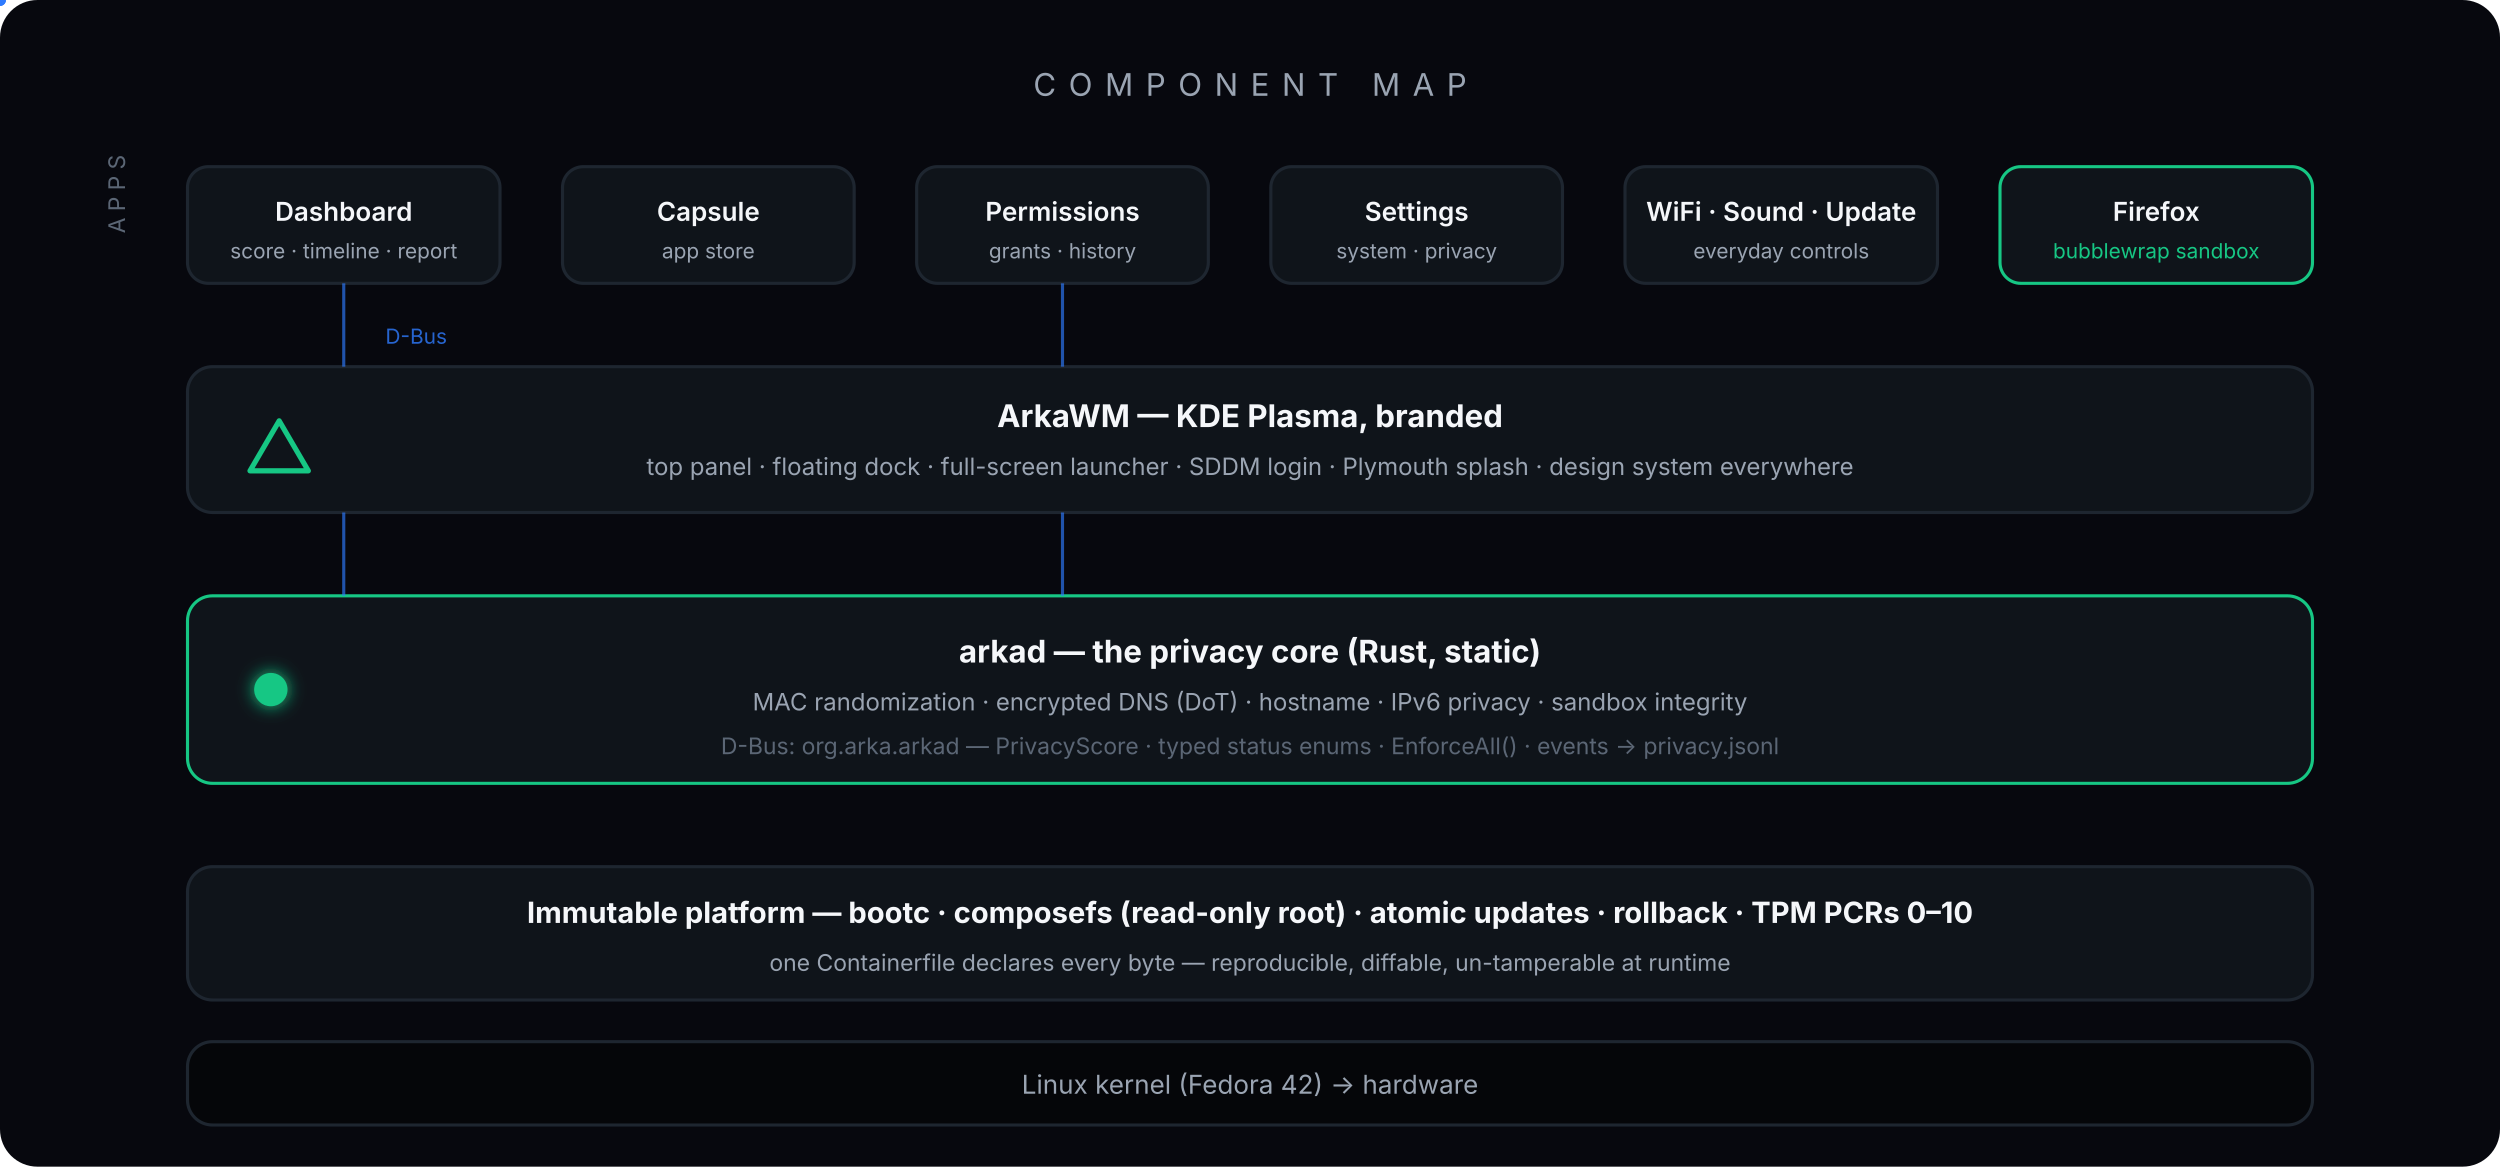
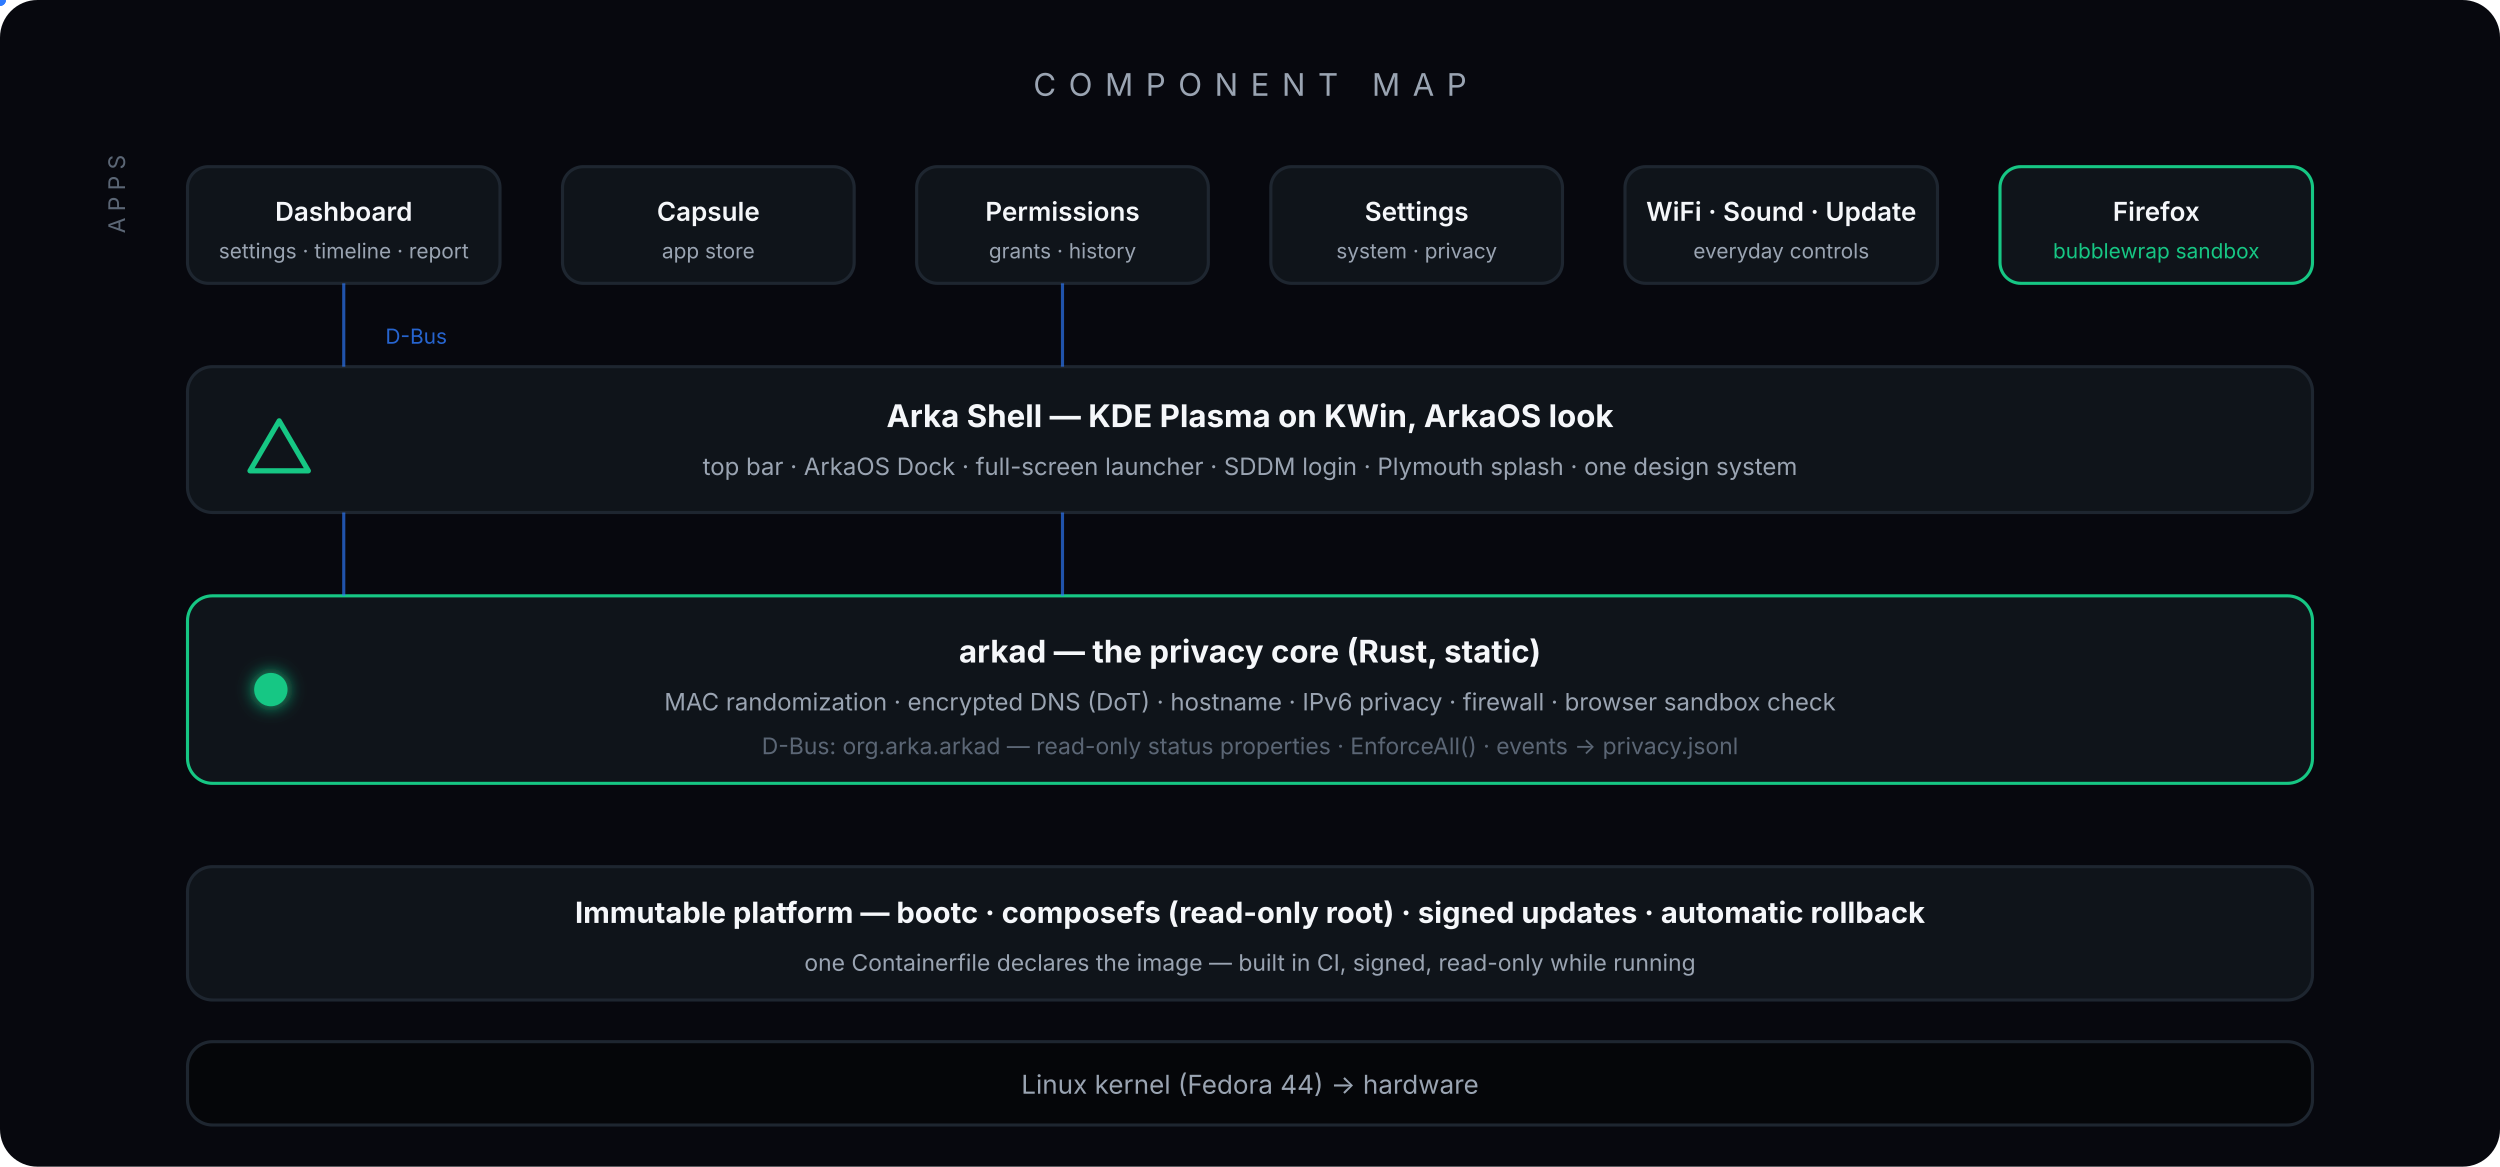
<svg xmlns="http://www.w3.org/2000/svg" width="1200" height="560" viewBox="0 0 1200 560" font-family="Inter, -apple-system, 'Segoe UI', sans-serif">
  <defs>
    <filter id="g" x="-60%" y="-60%" width="220%" height="220%">
      <feGaussianBlur stdDeviation="4" result="b" />
      <feMerge>
        <feMergeNode in="b" />
        <feMergeNode in="SourceGraphic" />
      </feMerge>
    </filter>
  </defs>
  <rect width="1200" height="560" rx="18" fill="#07080e" />
  <text x="600" y="46" text-anchor="middle" font-size="15" letter-spacing="6" fill="#9aa4b2">COMPONENT MAP</text>
  <g font-size="12.5" font-weight="600" fill="#f5f7fa" text-anchor="middle">
    <rect x="90" y="80" width="150" height="56" rx="10" fill="#0f141a" stroke="#1e2630" stroke-width="1.5" />
    <text x="165" y="106">Dashboard</text>
-     <text x="165" y="124" font-size="10" font-weight="400" fill="#9aa4b2">score · timeline · report</text>
+     <text x="165" y="124" font-size="10" font-weight="400" fill="#9aa4b2">settings · timeline · report</text>
    <rect x="270" y="80" width="140" height="56" rx="10" fill="#0f141a" stroke="#1e2630" stroke-width="1.5" />
    <text x="340" y="106">Capsule</text>
    <text x="340" y="124" font-size="10" font-weight="400" fill="#9aa4b2">app store</text>
    <rect x="440" y="80" width="140" height="56" rx="10" fill="#0f141a" stroke="#1e2630" stroke-width="1.5" />
    <text x="510" y="106">Permissions</text>
    <text x="510" y="124" font-size="10" font-weight="400" fill="#9aa4b2">grants · history</text>
    <rect x="610" y="80" width="140" height="56" rx="10" fill="#0f141a" stroke="#1e2630" stroke-width="1.5" />
    <text x="680" y="106">Settings</text>
    <text x="680" y="124" font-size="10" font-weight="400" fill="#9aa4b2">system · privacy</text>
    <rect x="780" y="80" width="150" height="56" rx="10" fill="#0f141a" stroke="#1e2630" stroke-width="1.5" />
    <text x="855" y="106">WiFi · Sound · Update</text>
    <text x="855" y="124" font-size="10" font-weight="400" fill="#9aa4b2">everyday controls</text>
    <rect x="960" y="80" width="150" height="56" rx="10" fill="#0f141a" stroke="#16c784" stroke-width="1.5" />
    <text x="1035" y="106">Firefox</text>
    <text x="1035" y="124" font-size="10" font-weight="400" fill="#16c784">bubblewrap sandbox</text>
  </g>
  <text x="60" y="112" font-size="11" letter-spacing="3" fill="#5b6675" transform="rotate(-90 60 112)">APPS</text>
  <rect x="90" y="176" width="1020" height="70" rx="12" fill="#0f141a" stroke="#1e2630" stroke-width="1.5" />
  <path d="M120 226 L134 202 L148 226 Z" fill="none" stroke="#16c784" stroke-width="2.5" stroke-linejoin="round" />
-   <text x="600" y="205" text-anchor="middle" font-size="15" font-weight="700" fill="#f5f7fa">ArkaWM — KDE Plasma, branded</text>
-   <text x="600" y="228" text-anchor="middle" font-size="11.5" fill="#9aa4b2">top panel · floating dock · full-screen launcher · SDDM login · Plymouth splash · design system everywhere</text>
+   <text x="600" y="205" text-anchor="middle" font-size="15" font-weight="700" fill="#f5f7fa">Arka Shell — KDE Plasma on KWin, ArkaOS look</text>
+   <text x="600" y="228" text-anchor="middle" font-size="11.5" fill="#9aa4b2">top bar · ArkaOS Dock · full-screen launcher · SDDM login · Plymouth splash · one design system</text>
  <rect x="90" y="286" width="1020" height="90" rx="12" fill="#0f141a" stroke="#16c784" stroke-width="1.5">
    <animate attributeName="stroke-opacity" values="1;0.35;1" dur="4s" repeatCount="indefinite" />
  </rect>
  <circle cx="130" cy="331" r="8" fill="#16c784" filter="url(#g)">
    <animate attributeName="opacity" values="1;0.4;1" dur="2s" repeatCount="indefinite" />
  </circle>
  <text x="600" y="318" text-anchor="middle" font-size="15" font-weight="700" fill="#f5f7fa">arkad — the privacy core (Rust, static)</text>
-   <text x="600" y="341" text-anchor="middle" font-size="11.5" fill="#9aa4b2">MAC randomization · encrypted DNS (DoT) · hostname · IPv6 privacy · sandbox integrity</text>
-   <text x="600" y="362" text-anchor="middle" font-size="11" fill="#5b6675">D-Bus: org.arka.arkad — PrivacyScore · typed status enums · EnforceAll() · events → privacy.jsonl</text>
+   <text x="600" y="341" text-anchor="middle" font-size="11.5" fill="#9aa4b2">MAC randomization · encrypted DNS (DoT) · hostname · IPv6 privacy · firewall · browser sandbox check</text>
+   <text x="600" y="362" text-anchor="middle" font-size="11" fill="#5b6675">D-Bus: org.arka.arkad — read-only status properties · EnforceAll() · events → privacy.jsonl</text>
  <g stroke="#2e7bff" stroke-width="1.5" opacity="0.65">
    <line x1="165" y1="136" x2="165" y2="176" />
    <line x1="165" y1="246" x2="165" y2="286" />
    <line x1="510" y1="136" x2="510" y2="176" />
    <line x1="510" y1="246" x2="510" y2="286" />
  </g>
  <g fill="#2e7bff">
    <circle r="2.8">
      <animateMotion path="M165 286 L165 246" dur="1.8s" repeatCount="indefinite" />
      <animate attributeName="opacity" values="0;1;0" dur="1.8s" repeatCount="indefinite" />
    </circle>
    <circle r="2.8">
      <animateMotion path="M165 176 L165 136" dur="1.8s" begin="0.3s" repeatCount="indefinite" />
      <animate attributeName="opacity" values="0;1;0" dur="1.8s" begin="0.3s" repeatCount="indefinite" />
    </circle>
    <circle r="2.8">
      <animateMotion path="M510 136 L510 176" dur="1.8s" begin="0.9s" repeatCount="indefinite" />
      <animate attributeName="opacity" values="0;1;0" dur="1.8s" begin="0.9s" repeatCount="indefinite" />
    </circle>
  </g>
  <text x="185" y="165" font-size="10" fill="#2e7bff" opacity="0.8">D-Bus</text>
  <rect x="90" y="416" width="1020" height="64" rx="12" fill="#0f141a" stroke="#1e2630" stroke-width="1.5" />
-   <text x="600" y="443" text-anchor="middle" font-size="14" font-weight="700" fill="#f5f7fa">Immutable platform — bootc · composefs (read-only root) · atomic updates · rollback · TPM PCRs 0–10</text>
-   <text x="600" y="466" text-anchor="middle" font-size="11" fill="#9aa4b2">one Containerfile declares every byte — reproducible, diffable, un-tamperable at runtime</text>
+   <text x="600" y="443" text-anchor="middle" font-size="14" font-weight="700" fill="#f5f7fa">Immutable platform — bootc · composefs (read-only root) · signed updates · automatic rollback</text>
+   <text x="600" y="466" text-anchor="middle" font-size="11" fill="#9aa4b2">one Containerfile declares the image — built in CI, signed, read-only while running</text>
  <rect x="90" y="500" width="1020" height="40" rx="12" fill="#050609" stroke="#1e2630" stroke-width="1.5" />
-   <text x="600" y="525" text-anchor="middle" font-size="12.5" fill="#9aa4b2">Linux kernel (Fedora 42) → hardware</text>
+   <text x="600" y="525" text-anchor="middle" font-size="12.5" fill="#9aa4b2">Linux kernel (Fedora 44) → hardware</text>
</svg>
